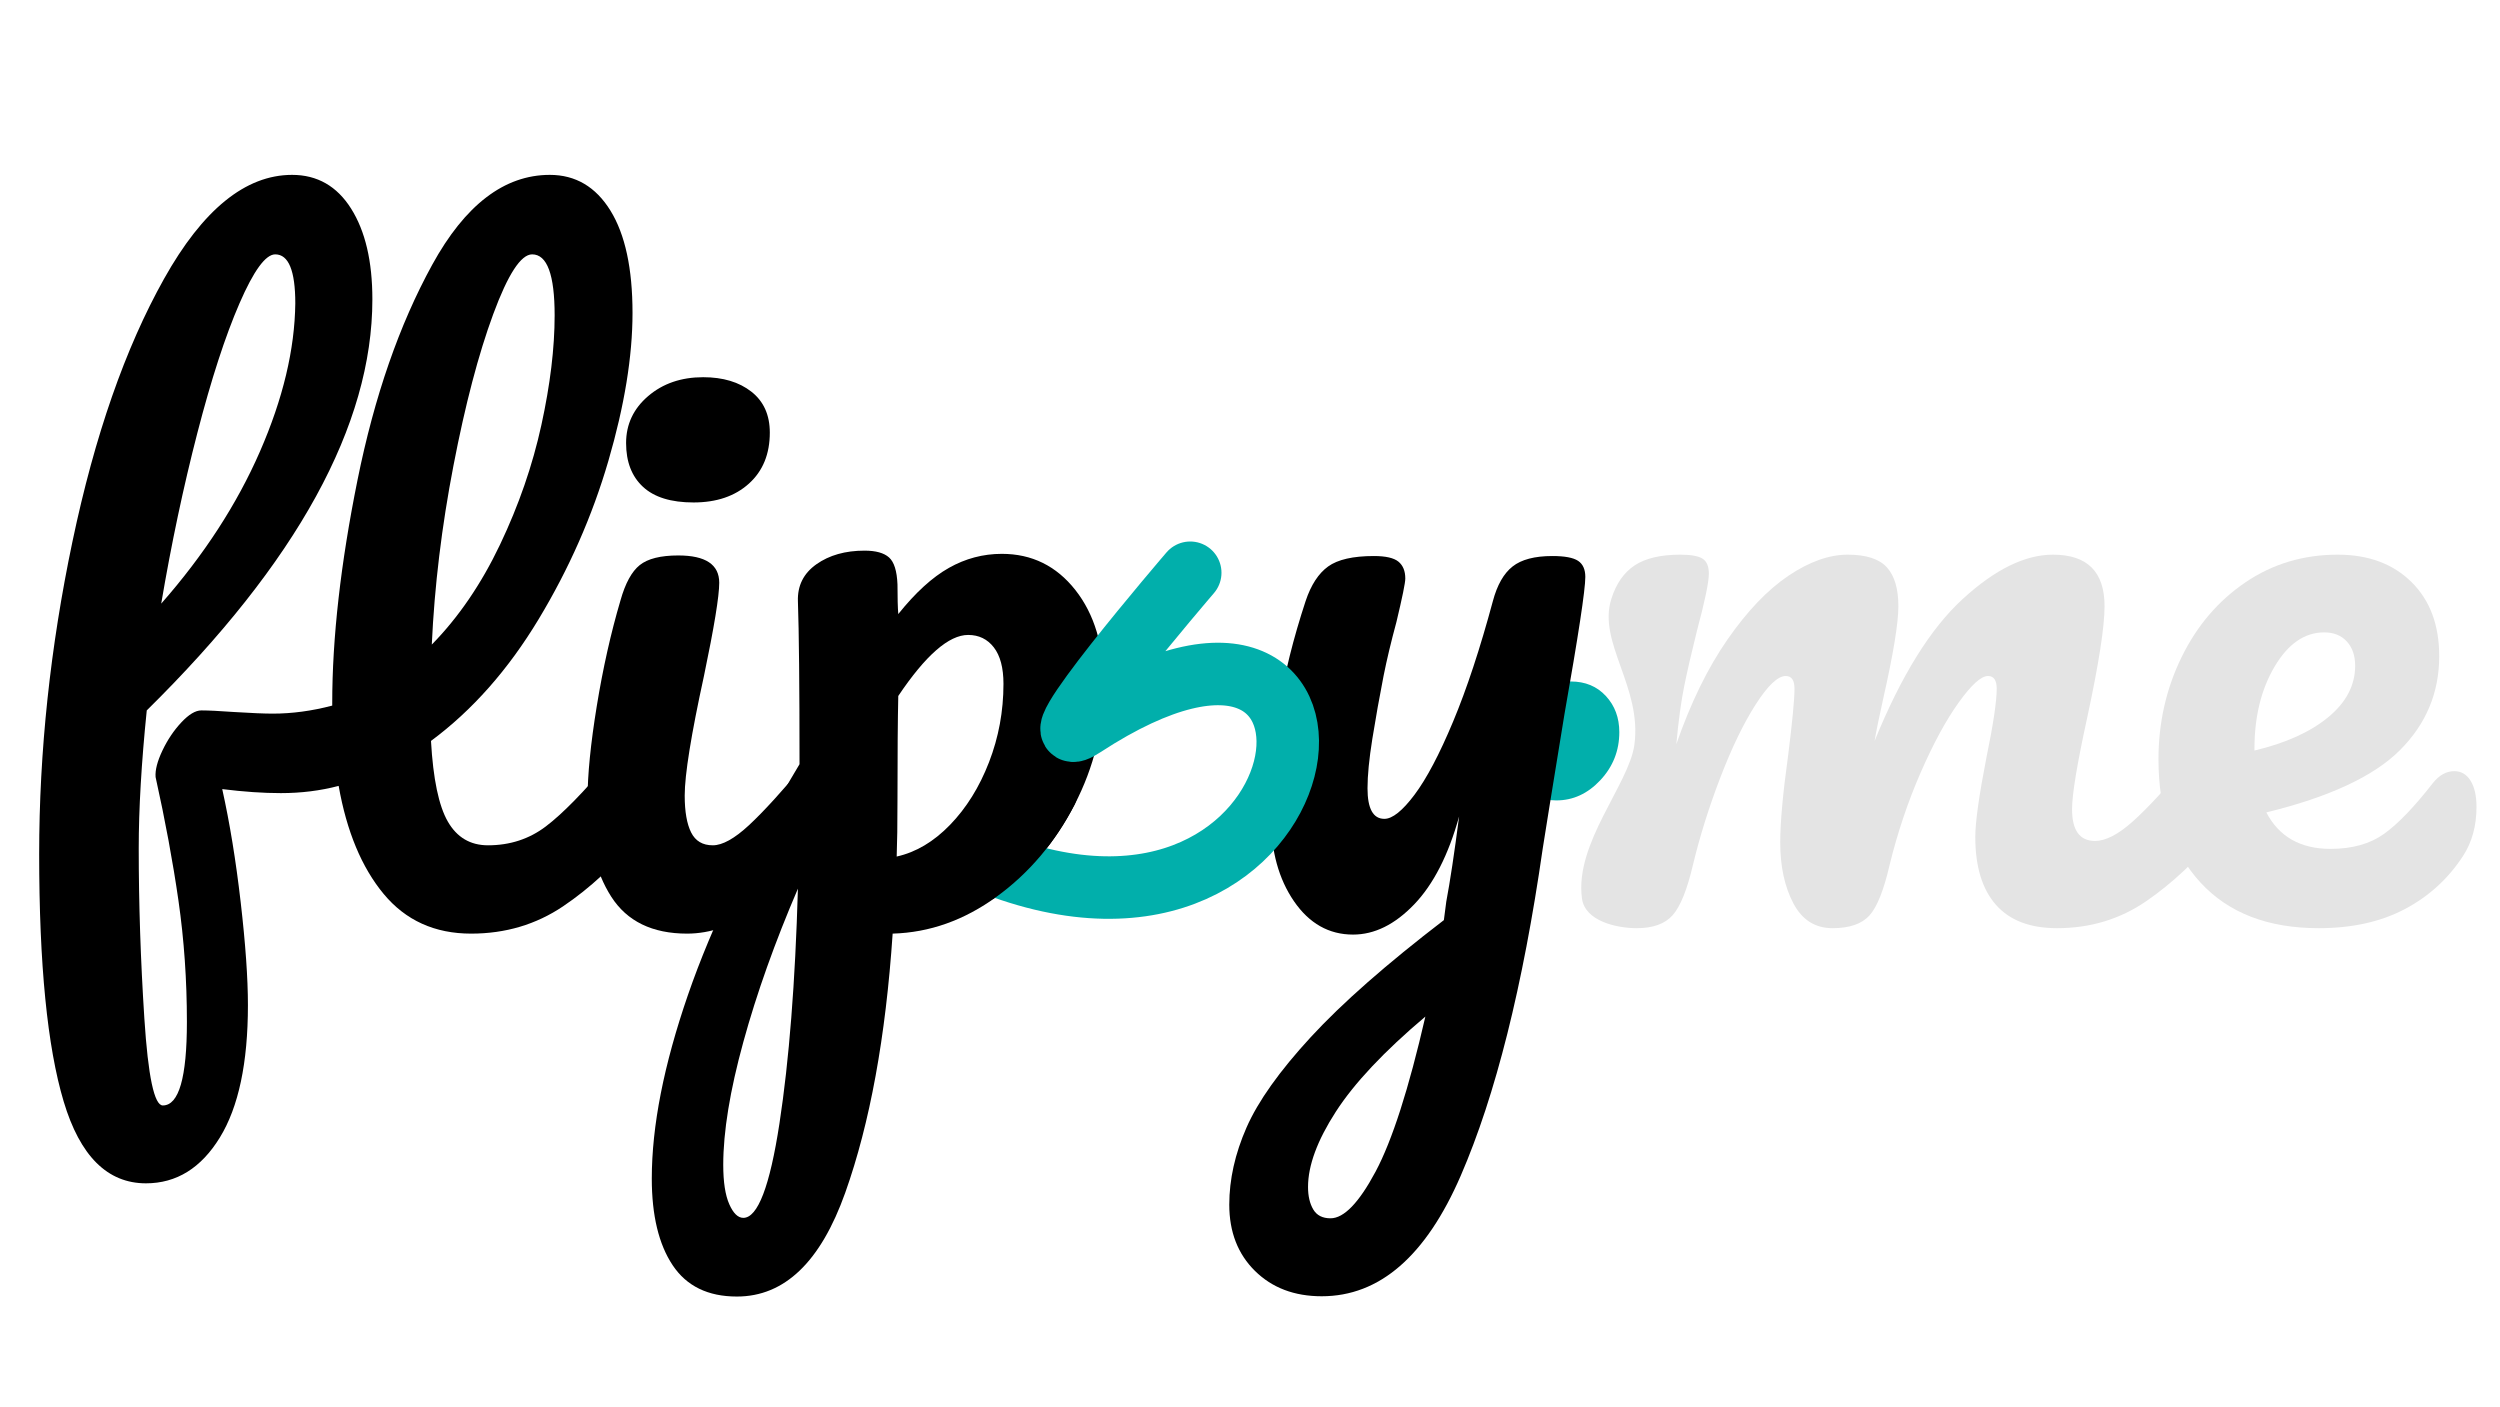
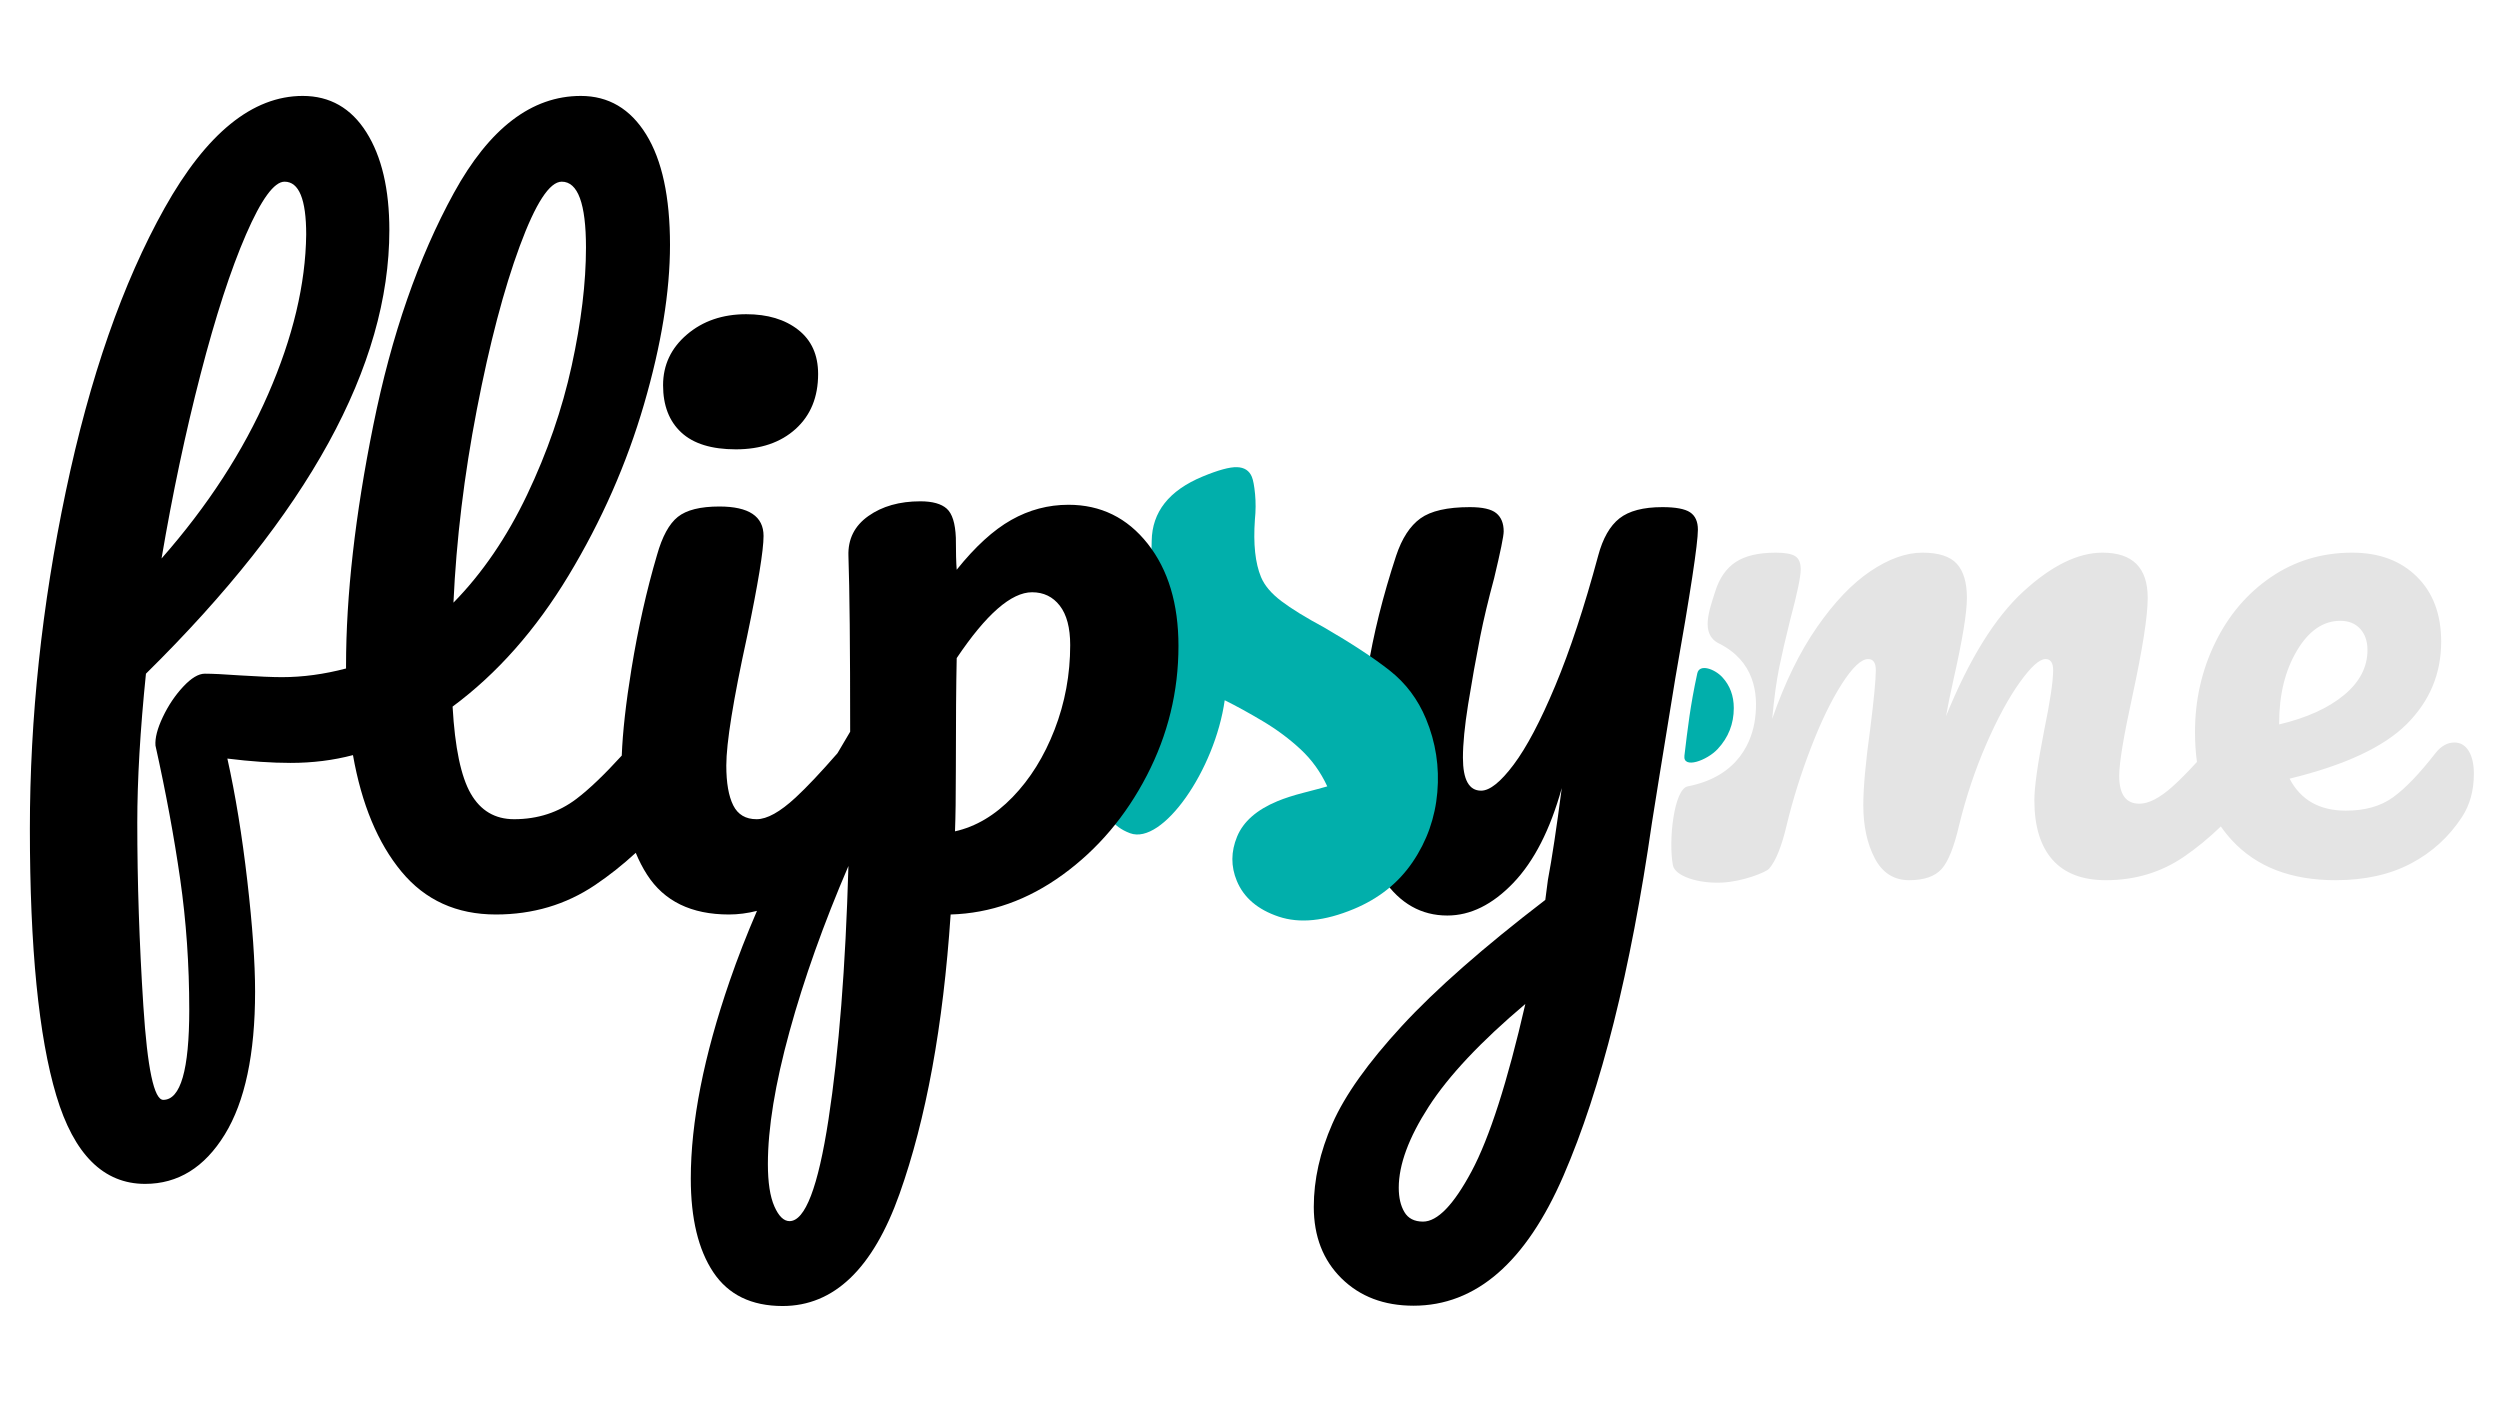
<svg xmlns="http://www.w3.org/2000/svg" viewBox="0 0 1920 1080">
-   <path d="M484.541 576.431q8.017 0 12.641 7.4t4.625 20.349q0 24.665-11.716 38.231-26.515 32.682-57.655 53.647t-70.605 20.966q-41.931 0-67.213-30.523t-34.532-82.938q-20.965 5.55-44.397 5.55-20.35 0-45.015-3.083 8.633 38.848 14.183 86.945t5.55 78.93q0 66.596-21.583 101.744t-56.73 35.148q-44.398 0-63.205-62.896T30.08 655.977q0-118.394 25.59-240.18t70.297-201.639 98.353-79.854q28.982 0 45.323 25.899t16.34 69.68q0 144.909-173.273 315.717-6.167 60.43-6.167 106.06 0 63.514 4.317 130.419t14.182 66.905q18.5 0 18.5-64.13 0-48.098-6.475-93.112t-17.574-94.962q-.617-8.016 5.24-20.349t14.492-21.582 15.416-9.25q8.016 0 25.282 1.234 19.732 1.233 29.598 1.233 22.2 0 45.631-6.166v-1.85q0-75.23 19.424-171.425t57.347-165.258 90.337-69.063q29.599 0 46.556 27.44t16.958 78.621q0 49.948-18.5 113.461t-53.647 121.785T331 569.031q2.467 43.782 12.95 61.972t30.831 18.191q25.282 0 44.398-14.49t48.714-49.64q7.4-8.633 16.65-8.633m-273.17-381.08q-11.1 0-27.44 37.615t-32.373 99.586-27.749 131.035q49.33-56.114 75.846-116.852t27.132-113.77q0-37.614-15.416-37.614m197.323 0q-12.949 0-29.907 45.94t-30.523 116.235-16.65 137.51q30.833-31.449 52.415-76.772t31.757-91.878 10.174-84.17q0-46.865-17.266-46.865" />
-   <path d="M532.639 385.891q-25.899 0-38.848-12.024t-12.95-33.607 16.958-36.073 42.24-14.491q22.815 0 36.998 11.1c9.456 7.4 14.177 17.882 14.177 31.448 0 16.443-5.33 29.496-16.027 39.156q-16.033 14.491-42.548 14.491m-4.933 331.133q-40.081 0-58.272-28.365t-18.19-75.23q0-27.748 7.09-71.221t18.191-81.087q5.55-19.733 14.8-27.132t29.598-7.4q31.448 0 31.448 20.966 0 15.415-11.716 71.53-14.8 67.83-14.8 91.878 0 18.499 4.934 28.365t16.65 9.866q11.099 0 27.748-15.416c11.098-10.277 25.903-26.515 44.402-48.714 4.93-5.755 10.47-8.633 16.637-8.633 5.347 0 9.57 2.467 12.653 7.4q4.625 7.4 4.625 20.349c0 16.443-3.902 29.187-11.722 38.231-40.692 49.742-78.722 74.613-114.076 74.613" />
-   <path d="M847.744 525.867c0 32.476-7.499 63.205-22.513 92.187-14.999 28.982-34.943 52.517-59.817 70.605s-51.483 27.543-79.858 28.365q-7.997 119.01-36.372 198.865t-83.247 79.854q-33.298 0-49.33-24.049t-16.033-66.596q0-60.43 27.748-140.901t85.711-177.283c0-60.02-.417-101.745-1.236-125.177-.402-11.921 4.32-21.377 14.179-28.365 9.876-6.989 22.208-10.483 37.014-10.483 8.623 0 14.902 1.747 18.804 5.242s6.054 10.38 6.472 20.657c0 10.277.209 17.882.61 22.815 13.168-16.443 26.11-28.262 38.86-35.456 12.735-7.194 26.304-10.791 40.692-10.791 23.028 0 41.832 9.25 56.429 27.748 14.58 18.5 21.887 42.754 21.887 72.763m-159.088 131.96q22.184-4.933 40.996-24.357t29.917-48.098c7.386-19.115 11.096-39.156 11.096-60.121 0-12.333-2.473-21.685-7.403-28.057s-11.514-9.558-19.736-9.558c-14.79 0-32.678 15.621-53.65 46.864-.401 18.088-.61 44.603-.61 79.546 0 18.91-.209 33.504-.61 43.781M570.87 935.313q16.643 0 27.747-72.455c7.403-48.303 12.124-108.425 14.18-180.366-17.664 41.11-31.651 80.369-41.927 117.778q-15.416 56.113-15.416 94.345 0 19.732 4.625 30.215t10.791 10.483" />
-   <path fill="#e4e4e4" d="M1256.963 712.842c-15.416 0-39.62-5.448-41.998-22.7-5.9-42.426 36.21-87.835 40.27-118.31 5.9-44.207-28.295-78.404-17.764-111.743 3.664-11.774 9.659-20.402 17.97-25.884q12.49-8.222 35.02-8.222c8.12 0 13.814 1.015 17.066 3.045 3.235 2.03 4.869 5.888 4.869 11.572q0 9.745-9.136 43.851-6.09 24.362-9.754 42.329-3.64 17.967-6.09 44.764c10.975-31.67 24.06-58.468 39.286-80.393s30.865-38.269 46.9-49.028 31.165-16.14 45.376-16.14 24.251 3.248 30.151 9.745c5.885 6.496 8.819 16.444 8.819 29.843q0 19.49-11.563 70.649-4.877 21.925-6.709 32.888 30.453-74.912 67.614-109.019c24.758-22.737 47.914-34.106 69.421-34.106q39.588 0 39.588 39.588c0 15.835-4.457 44.46-13.386 85.875-7.724 35.324-11.578 58.671-11.578 70.04q0 24.362 17.652 24.362 12.205 0 28.93-14.922 16.748-14.921 44.774-48.419c4.87-5.684 10.357-8.526 16.447-8.526 5.282 0 9.437 2.436 12.483 7.308q4.567 7.309 4.567 20.099c0 16.24-3.854 28.828-11.578 37.76-17.462 21.52-36.225 39.182-56.336 52.987q-30.143 20.707-68.518 20.707c-20.698 0-36.336-5.988-46.9-17.966-10.546-11.978-15.828-29.336-15.828-52.074 0-11.368 2.84-31.67 8.533-60.904 5.266-25.58 7.914-43.242 7.914-52.987 0-6.496-2.236-9.744-6.693-9.744-5.281 0-12.8 6.8-22.537 20.403-9.755 13.602-19.493 31.568-29.247 53.9q-14.608 33.497-23.743 70.649c-4.473 19.49-9.644 32.482-15.528 38.979-5.9 6.496-15.337 9.744-28.327 9.744-13.402 0-23.442-6.395-30.15-19.184q-10.04-19.185-10.04-46.592 0-23.144 6.09-66.995c3.252-25.986 4.87-43.039 4.87-51.16q0-9.744-6.71-9.744c-6.074 0-13.798 7.308-23.14 21.925s-18.367 33.295-27.09 56.032c-8.739 22.738-15.733 45.07-21.015 66.995-4.473 19.083-9.643 31.975-15.543 38.674-5.884 6.7-15.115 10.05-27.709 10.05" />
-   <path fill="#e4e4e4" d="M1884.897 592.252c5.265 0 9.437 2.436 12.482 7.308q4.568 7.309 4.568 20.099c0 14.617-3.458 27.204-10.357 37.76-11.372 17.46-26.281 31.062-44.759 40.806q-27.716 14.617-66.09 14.617-58.454 0-90.738-35.02c-21.523-23.346-32.292-54.915-32.292-94.706 0-28.016 5.9-54.103 17.668-78.262s28.121-43.343 49.025-57.554c20.92-14.211 44.568-21.317 70.96-21.317 23.553 0 42.427 7.004 56.638 21.012q21.316 21.012 21.316 56.946c0 28.016-10.04 52.073-30.15 72.171-20.096 20.099-54.307 36.035-102.618 47.81 9.738 18.677 26.186 28.016 49.326 28.016q24.98 0 41.11-11.572c10.77-7.714 23.252-20.707 37.463-38.978 4.87-6.09 10.357-9.136 16.448-9.136m-99.89-106.583q-22.53 0-38.065 26.19c-10.357 17.458-15.528 38.572-15.528 63.34v1.218c23.95-5.685 42.84-14.211 56.638-25.58 13.815-11.369 20.714-24.565 20.714-39.588 0-7.714-2.141-13.906-6.392-18.576q-6.4-7.004-17.367-7.004" />
-   <path fill="#01afab" d="M1195.254 614.722c-10.823 0-20.017-4.004-27.569-12.01s-11.34-17.31-11.34-27.911q0-20.298 14.547-35.86c9.698-10.375 21.543-15.562 35.522-15.562 11.056 0 20.017 3.72 26.897 11.164q10.319 11.164 10.319 27.74 0 21.314-14.548 36.876t-33.828 15.563" />
-   <path d="M1192.223 427.031c9.452 0 16.042 1.235 19.756 3.704q5.545 3.703 5.545 12.345c0 9.876-5.353 45.06-16.042 105.552-9.468 58.022-15.03 92.383-16.67 103.082-15.222 105.758-36.215 189.5-62.963 251.225s-62.337 92.59-106.783 92.59c-20.993 0-38.065-6.482-51.23-19.444s-19.755-29.937-19.755-50.924q0-29.011 13.261-59.257 13.286-30.246 49.381-69.442c24.08-26.13 58.142-56.068 102.17-89.812l1.848-14.197c2.878-15.225 6.173-37.035 9.87-65.43-8.23 29.63-19.74 52.16-34.56 67.59s-30.445 23.148-46.905 23.148q-27.777 0-45.379-25.616c-11.718-17.078-17.585-38.373-17.585-63.887q0-46.294 6.172-84.873c4.115-25.72 10.899-52.982 20.367-81.787 4.115-12.345 9.87-21.193 17.28-26.542s19.145-8.025 35.187-8.025c9.05 0 15.335 1.44 18.823 4.321q5.256 4.32 5.256 12.963 0 4.938-6.8 33.332c-4.114 15.225-7.41 29.01-9.869 41.356a1456 1456 0 0 0-8.648 48.455c-2.46 15.432-3.697 28.085-3.697 37.962 0 15.637 4.308 23.456 12.956 23.456q9.259 0 23.147-18.518c9.26-12.345 19.145-31.069 29.626-56.171 10.496-25.102 20.687-55.965 30.557-92.59 3.296-12.344 8.343-21.192 15.126-26.541s16.975-8.025 30.558-8.025m-170.374 508.623q15.432 0 34.577-35.8c12.747-23.868 25.51-63.579 38.257-119.132q-47.524 40.122-68.815 73.145c-14.194 22.016-21.299 41.254-21.299 57.714 0 6.996 1.334 12.757 4.019 17.283q4.002 6.79 13.261 6.79" />
-   <path fill="none" stroke="#01afab" stroke-linecap="round" stroke-miterlimit="1.5" stroke-width="48.002" d="M914.093 439.874s-125.388 146.024-82.027 117.703c242.23-158.209 193.645 211.7-74.06 104.131" />
-   <path d="M775.257 586.34s64.988 2.732 49.974 31.714c-14.999 28.982-34.943 52.517-59.817 70.605s-58.035-29.093-58.035-29.093z" />
+   <path fill="#e4e4e4" d="M1705.605 634.705q-13.54 13.107-28.122 23.126-26.433 18.158-60.083 18.158c-18.15 0-31.863-5.251-41.126-15.755-9.249-10.503-13.88-25.724-13.88-45.662 0-9.97 2.49-27.772 7.482-53.407 4.618-22.431 6.94-37.919 6.94-46.464 0-5.697-1.96-8.545-5.869-8.545-4.631 0-11.223 5.964-19.763 17.891-8.553 11.928-17.093 27.683-25.646 47.265q-12.81 29.374-20.82 61.952c-3.923 17.09-8.457 28.483-13.617 34.18-5.173 5.697-13.449 8.545-24.84 8.545-11.752 0-20.555-5.607-26.438-16.823q-8.804-16.823-8.804-40.856 0-20.295 5.34-58.747c2.852-22.787 4.27-37.741 4.27-44.862q0-8.545-5.883-8.545c-5.327 0-12.1 6.409-20.292 19.226s-16.105 29.196-23.754 49.134c-7.664 19.939-13.797 39.521-18.429 58.748-3.922 16.734-8.456 28.038-13.63 33.913-2.35 2.687-19.916 9.8-35.84 10.627-18.887.982-36.48-5.13-38.01-13.275-3.561-18.96.834-58.56 11.376-60.6 40.264-7.797 49.665-36.446 51.71-51.83 2.656-19.91-.682-44.467-27.83-57.983-14.395-7.166-7.288-25.546-2.796-39.765 3.213-10.325 8.47-17.89 15.758-22.697q10.953-7.21 30.71-7.21c7.12 0 12.113.89 14.964 2.67 2.837 1.78 4.27 5.163 4.27 10.147q0 8.545-8.011 38.453-5.34 21.363-8.554 37.118-3.191 15.755-5.34 39.254c9.624-27.772 21.098-51.27 34.45-70.497s27.065-33.557 41.126-42.993 27.329-14.152 39.79-14.152 21.266 2.848 26.44 8.545c5.16 5.696 7.733 14.42 7.733 26.169q0 17.09-10.14 61.952-4.276 19.226-5.882 28.84 26.703-65.69 59.29-95.599c21.71-19.938 42.015-29.907 60.875-29.907q34.714 0 34.714 34.714c0 13.886-3.908 38.987-11.738 75.303-6.774 30.976-10.153 51.449-10.153 61.418q0 21.363 15.48 21.363 10.702 0 25.368-13.085 7.99-7.103 18.859-19.002-1.502-10.89-1.502-22.922c0-24.567 5.174-47.443 15.493-68.628s24.66-38.007 42.99-50.469c18.345-12.462 39.081-18.692 62.224-18.692 20.654 0 37.204 6.141 49.666 18.425q18.692 18.425 18.692 49.935c0 24.567-8.804 45.663-26.439 63.287-17.621 17.624-47.62 31.6-89.985 41.924 8.54 16.379 22.962 24.568 43.254 24.568q21.905 0 36.05-10.148c9.443-6.765 20.389-18.158 32.85-34.18 4.27-5.34 9.082-8.011 14.423-8.011 4.617 0 8.275 2.136 10.946 6.409q4.005 6.409 4.005 17.624c0 12.818-3.032 23.855-9.082 33.112-9.972 15.31-23.045 27.238-39.248 35.783q-24.304 12.817-57.955 12.817-51.258 0-79.568-30.709a97 97 0 0 1-8.47-10.575m91.78-157.923q-19.757 0-33.38 22.965c-9.082 15.31-13.616 33.824-13.616 55.543v1.068c21.001-4.984 37.566-12.461 49.666-22.43 12.114-9.97 18.164-21.541 18.164-34.715 0-6.765-1.878-12.195-5.605-16.289q-5.612-6.142-15.23-6.142" />
+   <path fill="#01afab" d="M1293.637 580.362c2.552-21.234 4.452-38.186 9.876-63.213 1.657-7.64 13.345-3.41 19.222 2.95q8.816 9.538 8.816 23.7 0 18.207-12.428 31.502c-8.286 8.864-26.735 15.463-25.486 5.061" />
+   <path d="M1276.69 389.474c10.196 0 17.306 1.331 21.312 3.995q5.983 3.996 5.983 13.318c0 10.655-5.775 48.612-17.307 113.872-10.214 62.597-16.214 99.666-17.983 111.209-16.422 114.093-39.07 204.436-67.927 271.028s-67.25 99.888-115.2 99.888c-22.648 0-41.065-6.993-55.268-20.977s-21.313-32.297-21.313-54.938q0-31.298 14.307-63.928 14.333-32.63 53.273-74.916c25.978-28.19 62.725-60.487 110.224-96.89l1.994-15.317c3.104-16.426 6.66-39.955 10.648-70.587-8.88 31.964-21.296 56.27-37.285 72.918s-32.845 24.972-50.603 24.972q-29.966 0-48.955-27.636c-12.642-18.424-18.972-41.398-18.972-68.922q0-49.944 6.66-91.564c4.44-27.746 11.757-57.158 21.971-88.234 4.44-13.318 10.648-22.863 18.643-28.634s20.653-8.657 37.96-8.657c9.764 0 16.544 1.553 20.307 4.661q5.671 4.661 5.671 13.984 0 5.328-7.335 35.96c-4.44 16.426-7.995 31.298-10.648 44.616a1571 1571 0 0 0-9.33 52.275c-2.653 16.648-3.988 30.3-3.988 40.954 0 16.87 4.647 25.305 13.977 25.305q9.989 0 24.972-19.978c9.989-13.318 20.654-33.518 31.96-60.598 11.324-27.081 22.319-60.377 32.967-99.888 3.555-13.318 9-22.863 16.318-28.634s18.313-8.657 32.967-8.657M1092.886 938.19q16.648 0 37.302-38.624c13.752-25.748 27.52-68.59 41.273-128.522q-51.27 43.285-74.24 78.912c-15.312 23.75-22.977 44.505-22.977 62.263 0 7.547 1.44 13.762 4.335 18.646q4.318 7.325 14.307 7.325" />
+   <path fill="#01afab" d="M1039.605 698.17q-33.483 13.899-57.593 5.796t-32.126-27.415c-4.632-11.158-4.567-22.504.206-34.044 4.76-11.535 15.094-20.604 30.965-27.192 5.586-2.32 12.344-4.496 20.298-6.54 7.966-2.05 13.96-3.658 17.995-4.83-5.064-10.977-11.891-20.468-20.494-28.469s-18.248-15.19-28.95-21.563c-10.69-6.38-20.47-11.753-29.328-16.126-7.527 53.56-47.746 111.41-72.697 102.123-55.112-20.515 13.706-120.9 14.521-141.363s1.511-48.169 2.099-83.126q.46-33.396 39.097-49.435c12.014-4.987 20.821-7.385 26.433-7.2s9.405 2.637 11.364 7.358c1.069 2.574 1.897 7.01 2.495 13.303s.558 12.848-.13 19.673c-1.311 18.657.254 33.35 4.708 44.08 2.672 6.438 7.87 12.58 15.581 18.435s18.7 12.613 32.941 20.284c21.214 12.324 38 23.342 50.33 33.064s21.622 22.092 27.857 37.112c7.481 18.023 10.382 36.817 8.688 56.386-1.681 19.564-7.994 37.404-18.914 53.507-10.92 16.105-26.04 28.167-45.346 36.181" />
+   <path d="M488.256 654.96q-15.038 13.845-31.239 24.751-33.594 22.618-76.17 22.618-45.237 0-72.512-32.93-27.274-32.928-37.254-89.475-22.618 5.988-47.897 5.988-21.954 0-48.563-3.327 9.313 41.91 15.3 93.8 5.988 51.889 5.988 85.151 0 71.847-23.284 109.766t-61.203 37.919q-47.896 0-68.187-67.855T22.945 636.47q0-127.726 27.607-259.113 27.609-131.385 75.838-217.535 48.231-86.15 106.107-86.15 31.266 0 48.896 27.94 17.629 27.941 17.629 75.174 0 156.332-186.934 340.605-6.653 65.195-6.653 114.422 0 68.52 4.657 140.7t15.3 72.179q19.958 0 19.958-69.186 0-51.888-6.985-100.452t-18.96-102.447q-.665-8.65 5.655-21.953 6.32-13.305 15.633-23.284 9.314-9.98 16.631-9.979 8.649 0 27.275 1.33 21.288 1.332 31.932 1.331 23.949 0 49.228-6.652v-1.996q0-81.16 20.956-184.938 20.955-103.779 61.867-178.286t97.459-74.507q31.932 0 50.226 29.603t18.294 84.819q0 53.885-19.957 122.405t-57.877 131.386-89.142 100.785q2.66 47.232 13.97 66.857 11.31 19.624 33.262 19.624 27.275 0 47.898-15.633 14.576-11.048 34.799-33.23 1.049-27.349 7.444-66.557 7.65-46.899 19.624-87.48 5.988-21.287 15.966-29.27 9.98-7.983 31.932-7.983 33.928 0 33.928 22.618 0 16.631-12.64 77.169-15.966 73.177-15.966 99.121 0 19.958 5.322 30.602t17.962 10.643q11.974 0 29.936-16.63 12.969-12.008 32.172-34.072a1837 1837 0 0 1 9.736-16.487c0-64.75-.45-109.766-1.333-135.045-.434-12.862 4.66-23.062 15.297-30.601 10.654-7.54 23.959-11.31 39.932-11.31 9.303 0 16.077 1.885 20.286 5.655 4.21 3.77 6.531 11.198 6.982 22.286 0 11.087.225 19.292.658 24.614 14.206-17.74 28.17-30.49 41.925-38.252 13.738-7.761 28.376-11.642 43.899-11.642 24.843 0 45.13 9.98 60.877 29.936 15.73 19.958 23.612 46.124 23.612 78.5 0 35.036-8.09 68.187-24.288 99.454-16.18 31.266-37.697 56.656-64.532 76.17s-55.541 29.715-86.153 30.601q-8.627 128.393-39.24 214.542-30.61 86.15-89.809 86.15-35.923 0-53.22-25.945-17.295-25.945-17.296-71.847 0-65.194 29.936-152.008 8.981-26.04 20.893-53.67-10.927 2.778-21.558 2.778-43.241 0-62.866-30.6-4.967-7.745-8.676-16.769m-269.73-515.428q-11.974 0-29.602 40.58-17.63 40.58-34.926 107.437t-29.936 141.365q53.22-60.538 81.825-126.064 28.606-65.527 29.271-122.738 0-40.58-16.631-40.58m212.88 0q-13.971 0-32.265 49.56t-32.93 125.4-17.961 148.35q33.262-33.93 56.546-82.824 23.283-48.895 34.26-99.121 10.976-50.227 10.976-90.806 0-50.56-18.627-50.56m302.03 498.934q23.933-5.322 44.228-26.277t32.275-51.89c7.969-20.622 11.97-42.242 11.97-64.86 0-13.306-2.667-23.395-7.986-30.27-5.318-6.874-12.421-10.31-21.291-10.31-15.955 0-35.255 16.852-57.88 50.558-.433 19.514-.658 48.12-.658 85.817 0 20.4-.225 36.145-.658 47.232m-127.071 299.36q17.955 0 29.934-78.166c7.987-52.11 13.08-116.972 15.298-194.584-19.057 44.35-34.146 86.703-45.232 127.062q-16.63 60.537-16.631 101.782 0 21.288 4.99 32.597 4.988 11.31 11.641 11.31M565.12 345.093q-27.94 0-41.91-12.973-13.97-12.972-13.97-36.255t18.293-38.917q18.295-15.634 45.57-15.634 24.614 0 39.914 11.975c10.203 7.983 15.296 19.292 15.296 33.927 0 17.74-5.752 31.821-17.291 42.243q-17.297 15.634-45.902 15.634" />
</svg>
